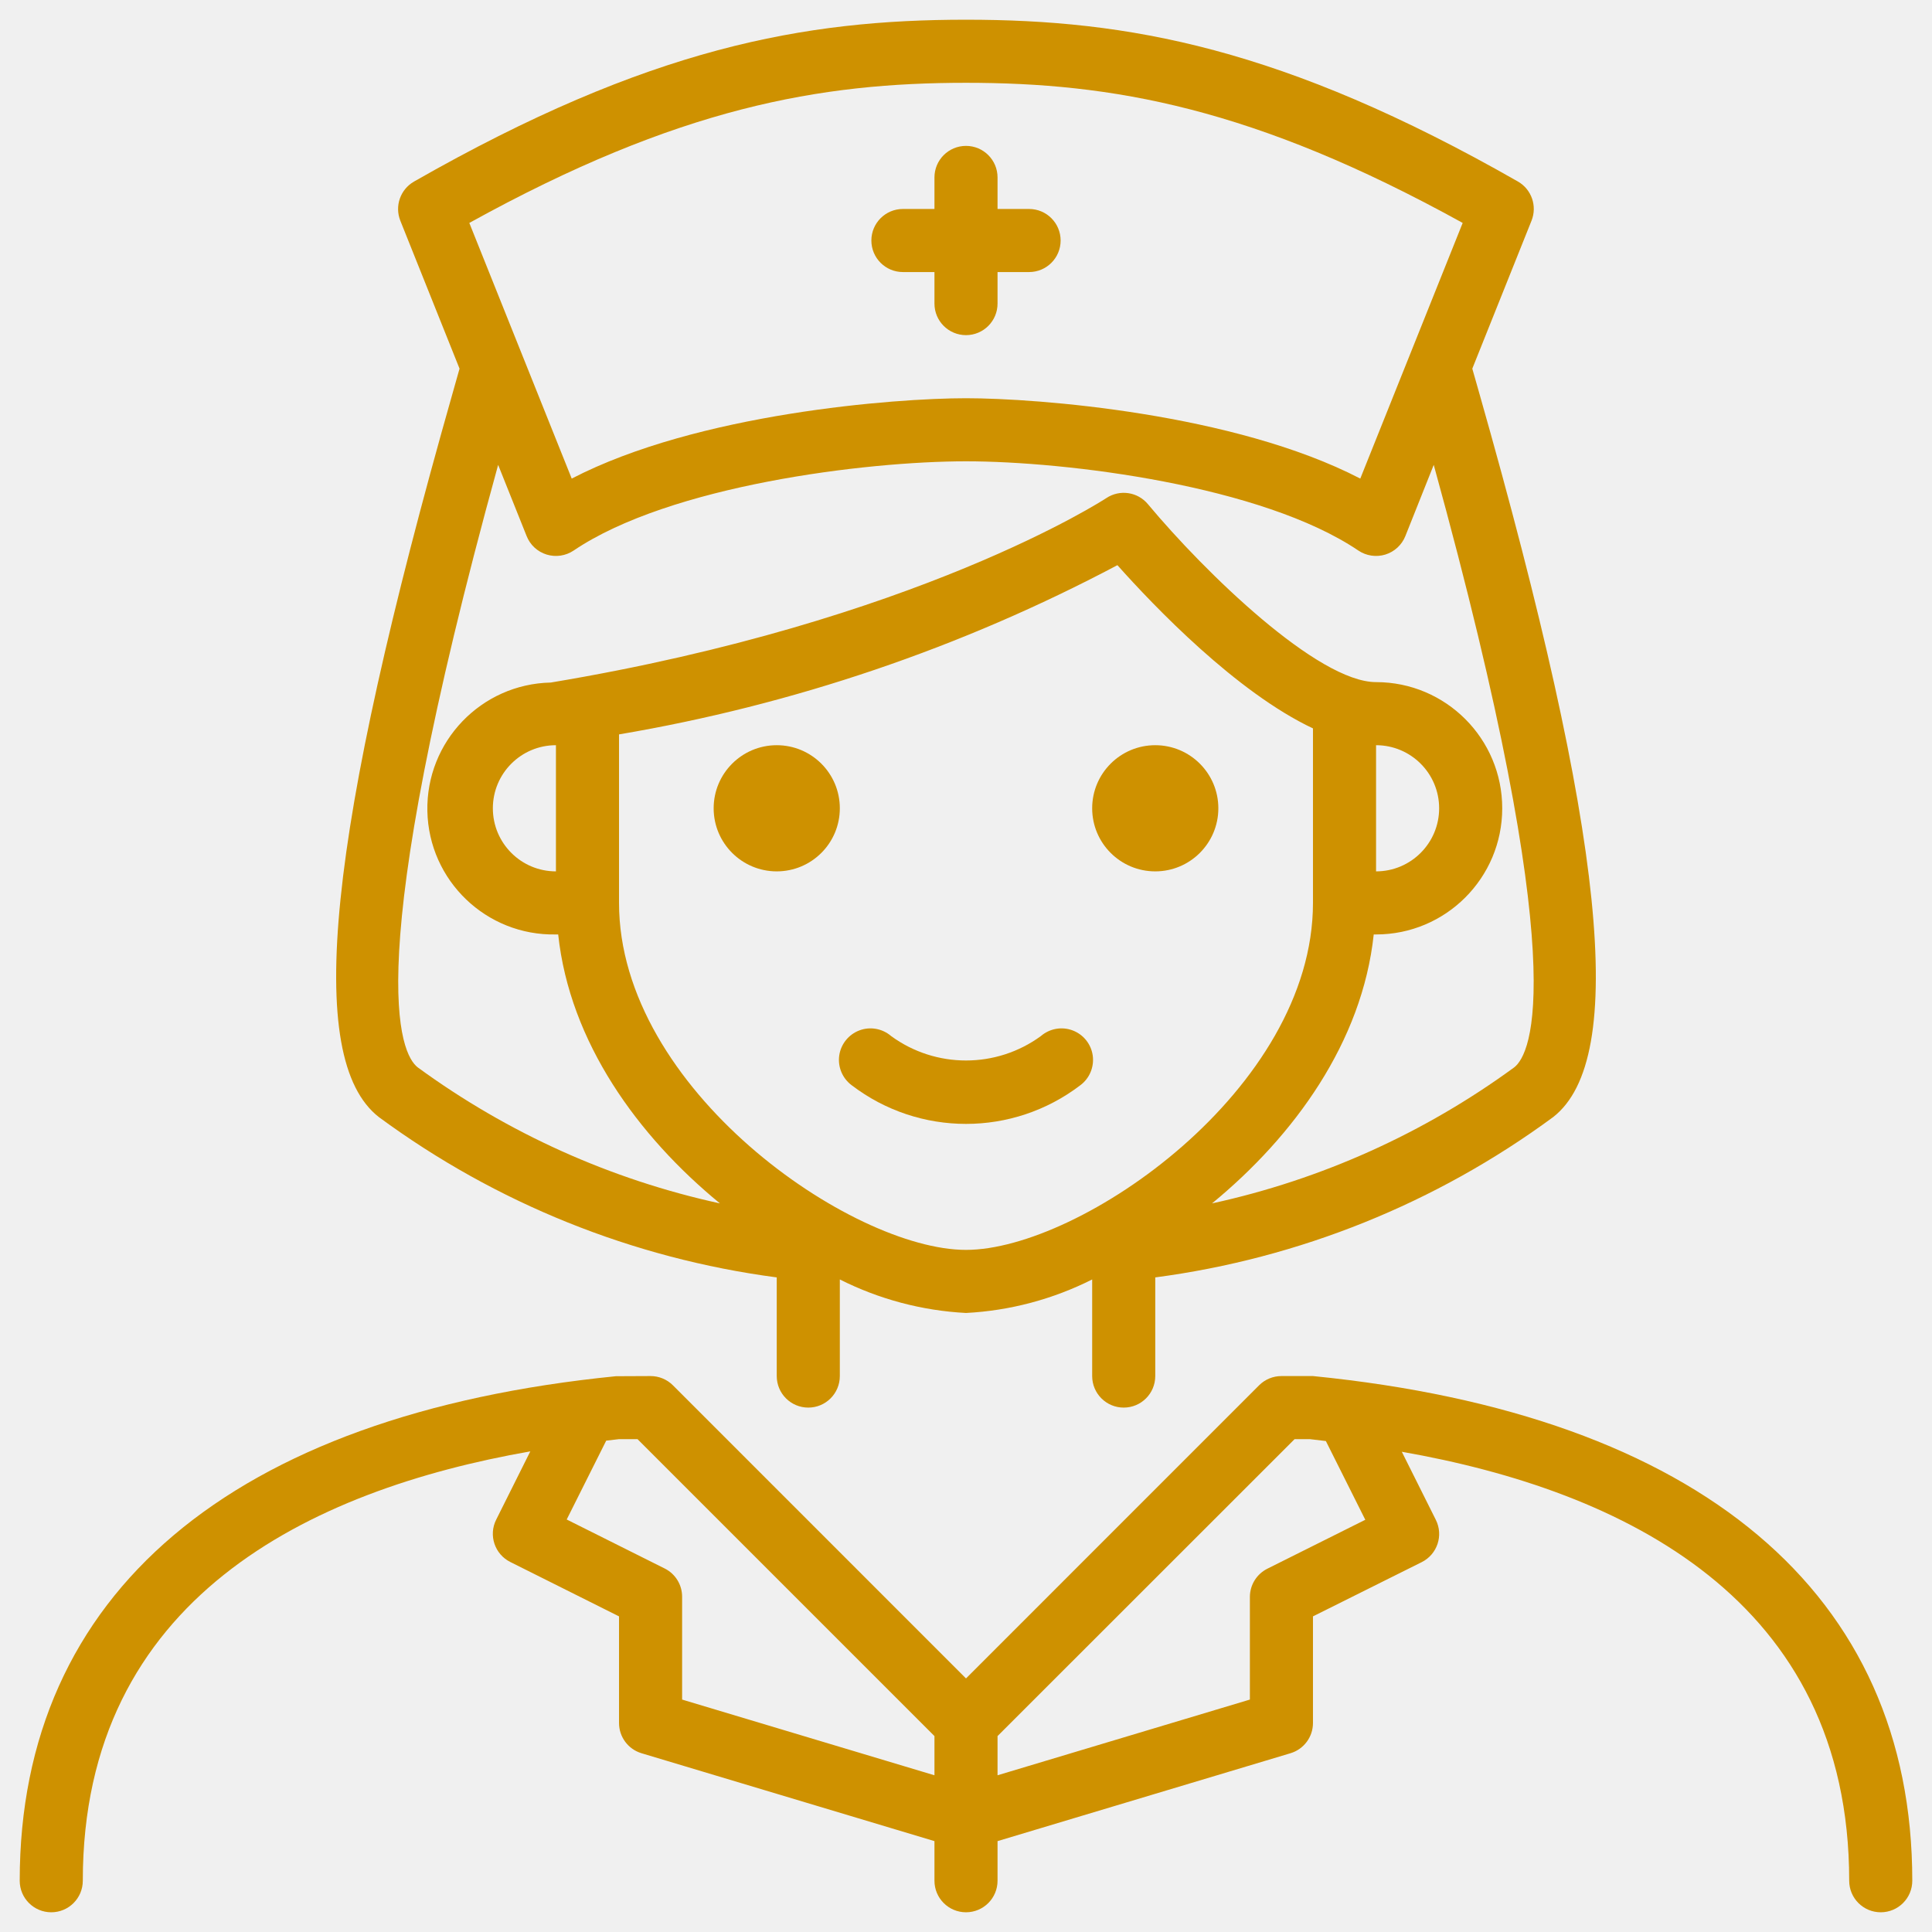
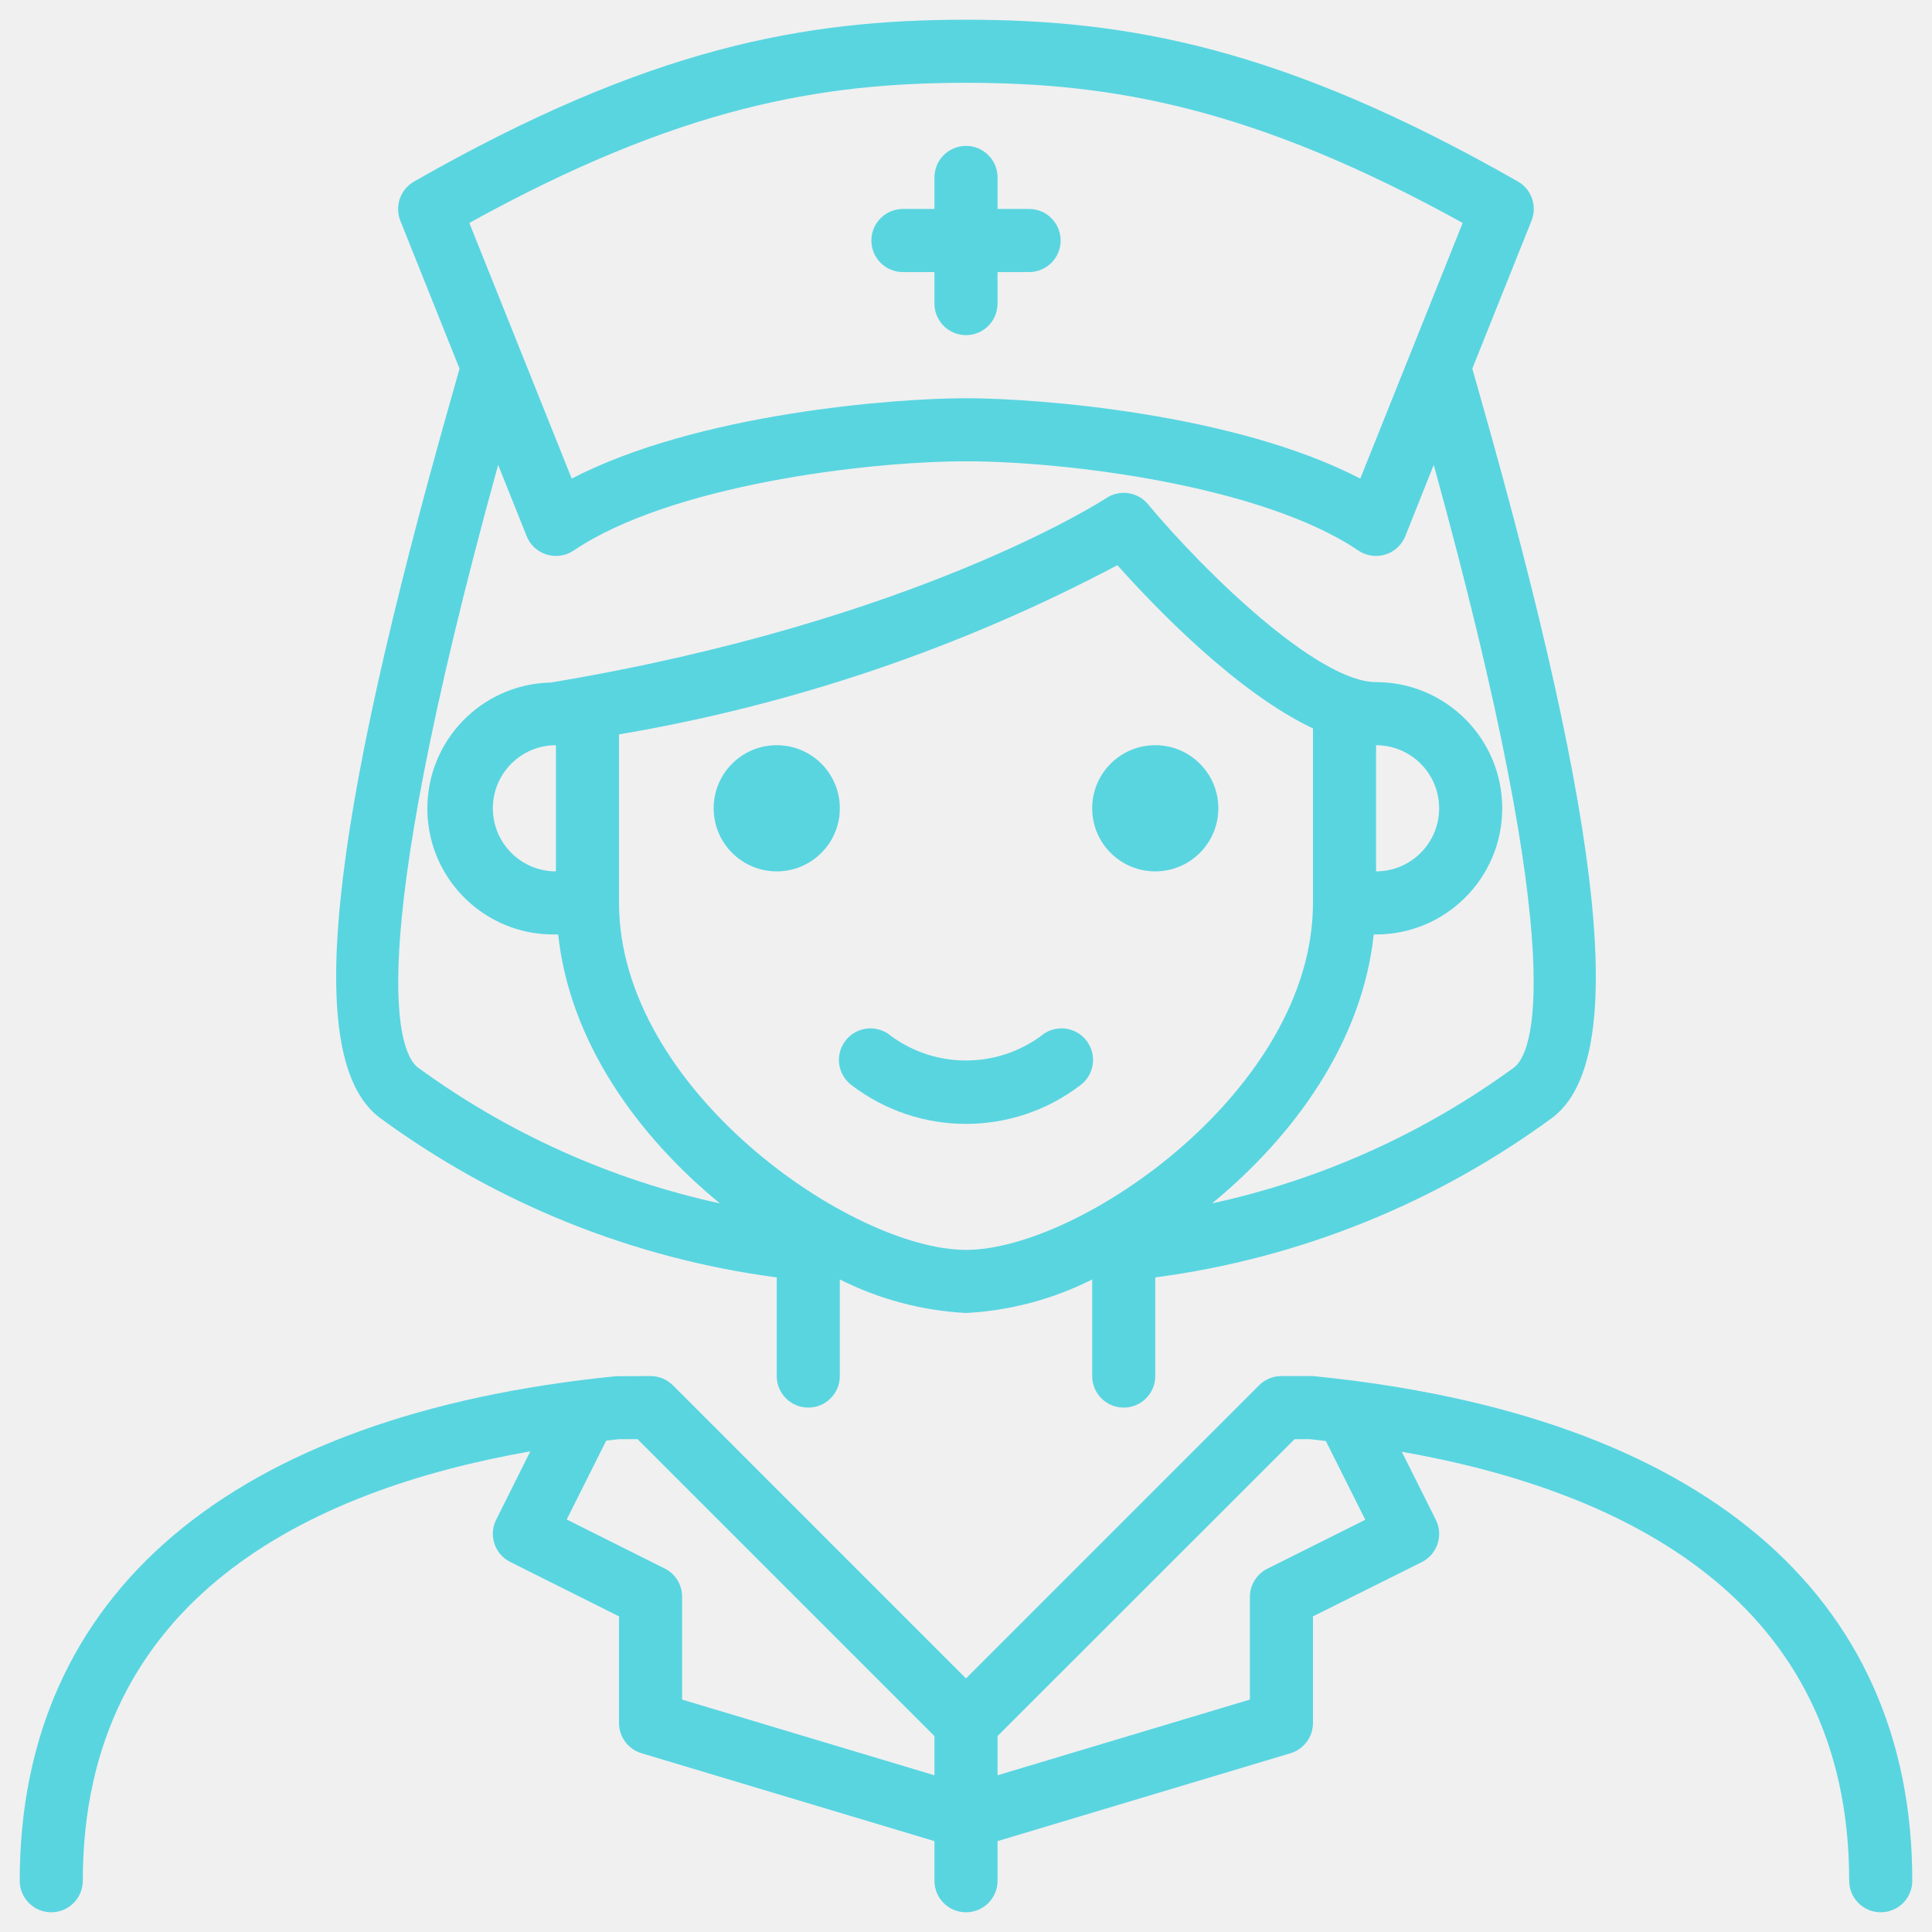
<svg xmlns="http://www.w3.org/2000/svg" width="49" height="49" viewBox="0 0 49 49" fill="none">
  <g id="Home nursing 2" clip-path="url(#clip0_208_1181)">
-     <path id="Vector" d="M33.3 34.9H32.5C32.288 34.9 32.084 34.984 31.934 35.134L24.5 42.569L17.066 35.134C16.916 34.984 16.712 34.9 16.5 34.9L15.62 34.904C5.87 35.879 0.5 40.42 0.5 47.7C0.5 48.142 0.858 48.5 1.3 48.5C1.742 48.5 2.1 48.142 2.1 47.7C2.1 40.541 7.866 37.789 13.45 36.81L12.584 38.543C12.386 38.938 12.547 39.419 12.943 39.616L15.7 40.995V43.7C15.7 44.053 15.932 44.365 16.27 44.466L23.7 46.695V47.7C23.7 48.142 24.058 48.5 24.5 48.5C24.942 48.5 25.3 48.142 25.3 47.7V46.695L32.73 44.466C33.068 44.365 33.3 44.053 33.3 43.7V40.995L36.057 39.62C36.453 39.423 36.614 38.942 36.416 38.547L35.553 36.82C41.172 37.807 46.9 40.566 46.9 47.7C46.9 48.142 47.258 48.5 47.7 48.5C48.142 48.5 48.5 48.142 48.5 47.7C48.5 40.42 43.13 35.879 33.3 34.9ZM17.3 43.105V40.5C17.302 40.195 17.13 39.916 16.857 39.78L14.373 38.538L15.375 36.538C15.483 36.527 15.593 36.511 15.7 36.5H16.169L23.7 44.031V45.025L17.3 43.105ZM34.627 38.545L32.143 39.786C31.872 39.922 31.701 40.198 31.7 40.5V43.105L25.3 45.025V44.031L32.834 36.5H33.22C33.354 36.514 33.492 36.533 33.627 36.548L34.627 38.545Z" fill="#CE9100" />
-     <path id="Vector_2" d="M9.608 28.331C12.575 30.517 16.046 31.916 19.7 32.398V34.9C19.7 35.342 20.058 35.7 20.5 35.7C20.942 35.7 21.3 35.342 21.3 34.9V32.45C22.296 32.952 23.386 33.242 24.5 33.3C25.614 33.242 26.704 32.952 27.7 32.45V34.9C27.7 35.342 28.058 35.7 28.5 35.7C28.942 35.7 29.3 35.342 29.3 34.9V32.398C32.954 31.916 36.426 30.516 39.393 28.331C41.288 26.85 40.71 21.186 37.517 9.969C37.444 9.711 37.386 9.507 37.341 9.35L38.843 5.597C38.991 5.227 38.845 4.804 38.5 4.605C32.534 1.198 28.589 0.5 24.5 0.5C20.411 0.5 16.466 1.198 10.5 4.605C10.153 4.804 10.006 5.226 10.153 5.597L11.655 9.35C11.611 9.51 11.553 9.711 11.48 9.969C8.29 21.186 7.712 26.85 9.608 28.331ZM15.7 22.9V18.626C20.115 17.878 24.383 16.43 28.34 14.334C29.266 15.373 31.354 17.557 33.3 18.474V22.9C33.3 27.627 27.398 31.7 24.5 31.7C21.602 31.7 15.7 27.627 15.7 22.9ZM12.5 20.5C12.5 19.616 13.216 18.9 14.1 18.9V22.1C13.216 22.1 12.5 21.384 12.5 20.5ZM34.9 18.9C35.783 18.9 36.5 19.616 36.5 20.5C36.5 21.384 35.783 22.1 34.9 22.1V18.9ZM24.5 2.1C28.195 2.1 31.78 2.716 37.097 5.654L34.5 12.138C31.307 10.482 26.305 10.1 24.5 10.1C22.695 10.1 17.693 10.482 14.5 12.138L11.903 5.654C17.22 2.716 20.805 2.1 24.5 2.1ZM13.357 13.597C13.446 13.822 13.633 13.994 13.865 14.065C14.097 14.136 14.348 14.098 14.549 13.963C16.985 12.315 21.946 11.7 24.5 11.7C27.054 11.7 32.015 12.315 34.451 13.963C34.651 14.098 34.903 14.136 35.135 14.065C35.366 13.994 35.553 13.822 35.643 13.597L36.363 11.79C39.908 24.641 38.834 26.734 38.405 27.07C36.119 28.742 33.508 29.918 30.74 30.521C32.82 28.813 34.55 26.432 34.841 23.7H34.9C36.667 23.7 38.1 22.267 38.1 20.5C38.1 18.733 36.667 17.3 34.9 17.3C33.427 17.3 30.57 14.532 29.114 12.787C28.853 12.473 28.397 12.407 28.057 12.634C28.011 12.665 23.257 15.763 13.968 17.311C12.204 17.348 10.803 18.807 10.839 20.572C10.876 22.336 12.336 23.736 14.1 23.7H14.157C14.449 26.432 16.177 28.813 18.259 30.521C15.491 29.917 12.88 28.741 10.593 27.07C10.164 26.734 9.089 24.641 12.634 11.79L13.357 13.597Z" fill="#CE9100" />
-     <path id="Vector_3" d="M26.399 26.277C25.268 27.103 23.732 27.103 22.601 26.277C22.379 26.086 22.071 26.03 21.797 26.133C21.523 26.236 21.327 26.48 21.285 26.769C21.244 27.059 21.365 27.348 21.599 27.523C23.312 28.832 25.688 28.832 27.401 27.523C27.635 27.348 27.755 27.059 27.714 26.769C27.673 26.48 27.477 26.236 27.203 26.133C26.929 26.03 26.621 26.086 26.399 26.277Z" fill="#CE9100" />
-     <path id="Vector_4" d="M30.9 20.5C30.9 21.384 30.183 22.1 29.3 22.1C28.416 22.1 27.7 21.384 27.7 20.5C27.7 19.616 28.416 18.9 29.3 18.9C30.183 18.9 30.9 19.616 30.9 20.5Z" fill="#CE9100" />
-     <path id="Vector_5" d="M21.3 20.5C21.3 21.384 20.584 22.1 19.7 22.1C18.817 22.1 18.1 21.384 18.1 20.5C18.1 19.616 18.817 18.9 19.7 18.9C20.584 18.9 21.3 19.616 21.3 20.5Z" fill="#CE9100" />
-     <path id="Vector_6" d="M22.9 6.9H23.7V7.7C23.7 8.142 24.058 8.5 24.5 8.5C24.942 8.5 25.3 8.142 25.3 7.7V6.9H26.1C26.542 6.9 26.9 6.542 26.9 6.1C26.9 5.658 26.542 5.3 26.1 5.3H25.3V4.5C25.3 4.058 24.942 3.7 24.5 3.7C24.058 3.7 23.7 4.058 23.7 4.5V5.3H22.9C22.458 5.3 22.1 5.658 22.1 6.1C22.1 6.542 22.458 6.9 22.9 6.9Z" fill="#CE9100" />
+     <path id="Vector" d="M33.3 34.9H32.5C32.288 34.9 32.084 34.984 31.934 35.134L24.5 42.569L17.066 35.134C16.916 34.984 16.712 34.9 16.5 34.9L15.62 34.904C5.87 35.879 0.5 40.42 0.5 47.7C0.5 48.142 0.858 48.5 1.3 48.5C1.742 48.5 2.1 48.142 2.1 47.7C2.1 40.541 7.866 37.789 13.45 36.81L12.584 38.543C12.386 38.938 12.547 39.419 12.943 39.616L15.7 40.995V43.7C15.7 44.053 15.932 44.365 16.27 44.466L23.7 46.695V47.7C23.7 48.142 24.058 48.5 24.5 48.5C24.942 48.5 25.3 48.142 25.3 47.7V46.695L32.73 44.466C33.068 44.365 33.3 44.053 33.3 43.7V40.995L36.057 39.62C36.453 39.423 36.614 38.942 36.416 38.547L35.553 36.82C41.172 37.807 46.9 40.566 46.9 47.7C46.9 48.142 47.258 48.5 47.7 48.5C48.142 48.5 48.5 48.142 48.5 47.7C48.5 40.42 43.13 35.879 33.3 34.9ZM17.3 43.105V40.5C17.302 40.195 17.13 39.916 16.857 39.78L14.373 38.538L15.375 36.538C15.483 36.527 15.593 36.511 15.7 36.5H16.169L23.7 44.031V45.025L17.3 43.105ZM34.627 38.545L32.143 39.786C31.872 39.922 31.701 40.198 31.7 40.5V43.105L25.3 45.025V44.031L32.834 36.5H33.22C33.354 36.514 33.492 36.533 33.627 36.548L34.627 38.545Z" fill="#59d5e0" />
+     <path id="Vector_2" d="M9.608 28.331C12.575 30.517 16.046 31.916 19.7 32.398V34.9C19.7 35.342 20.058 35.7 20.5 35.7C20.942 35.7 21.3 35.342 21.3 34.9V32.45C22.296 32.952 23.386 33.242 24.5 33.3C25.614 33.242 26.704 32.952 27.7 32.45V34.9C27.7 35.342 28.058 35.7 28.5 35.7C28.942 35.7 29.3 35.342 29.3 34.9V32.398C32.954 31.916 36.426 30.516 39.393 28.331C41.288 26.85 40.71 21.186 37.517 9.969C37.444 9.711 37.386 9.507 37.341 9.35L38.843 5.597C38.991 5.227 38.845 4.804 38.5 4.605C32.534 1.198 28.589 0.5 24.5 0.5C20.411 0.5 16.466 1.198 10.5 4.605C10.153 4.804 10.006 5.226 10.153 5.597L11.655 9.35C11.611 9.51 11.553 9.711 11.48 9.969C8.29 21.186 7.712 26.85 9.608 28.331ZM15.7 22.9V18.626C20.115 17.878 24.383 16.43 28.34 14.334C29.266 15.373 31.354 17.557 33.3 18.474V22.9C33.3 27.627 27.398 31.7 24.5 31.7C21.602 31.7 15.7 27.627 15.7 22.9ZM12.5 20.5C12.5 19.616 13.216 18.9 14.1 18.9V22.1C13.216 22.1 12.5 21.384 12.5 20.5ZM34.9 18.9C35.783 18.9 36.5 19.616 36.5 20.5C36.5 21.384 35.783 22.1 34.9 22.1V18.9ZM24.5 2.1C28.195 2.1 31.78 2.716 37.097 5.654L34.5 12.138C31.307 10.482 26.305 10.1 24.5 10.1C22.695 10.1 17.693 10.482 14.5 12.138L11.903 5.654C17.22 2.716 20.805 2.1 24.5 2.1ZM13.357 13.597C13.446 13.822 13.633 13.994 13.865 14.065C14.097 14.136 14.348 14.098 14.549 13.963C16.985 12.315 21.946 11.7 24.5 11.7C27.054 11.7 32.015 12.315 34.451 13.963C34.651 14.098 34.903 14.136 35.135 14.065C35.366 13.994 35.553 13.822 35.643 13.597L36.363 11.79C39.908 24.641 38.834 26.734 38.405 27.07C36.119 28.742 33.508 29.918 30.74 30.521C32.82 28.813 34.55 26.432 34.841 23.7H34.9C36.667 23.7 38.1 22.267 38.1 20.5C38.1 18.733 36.667 17.3 34.9 17.3C33.427 17.3 30.57 14.532 29.114 12.787C28.853 12.473 28.397 12.407 28.057 12.634C28.011 12.665 23.257 15.763 13.968 17.311C12.204 17.348 10.803 18.807 10.839 20.572C10.876 22.336 12.336 23.736 14.1 23.7H14.157C14.449 26.432 16.177 28.813 18.259 30.521C15.491 29.917 12.88 28.741 10.593 27.07C10.164 26.734 9.089 24.641 12.634 11.79L13.357 13.597Z" fill="#59d5e0" />
+     <path id="Vector_3" d="M26.399 26.277C25.268 27.103 23.732 27.103 22.601 26.277C22.379 26.086 22.071 26.03 21.797 26.133C21.523 26.236 21.327 26.48 21.285 26.769C21.244 27.059 21.365 27.348 21.599 27.523C23.312 28.832 25.688 28.832 27.401 27.523C27.635 27.348 27.755 27.059 27.714 26.769C27.673 26.48 27.477 26.236 27.203 26.133C26.929 26.03 26.621 26.086 26.399 26.277Z" fill="#59d5e0" />
+     <path id="Vector_4" d="M30.9 20.5C30.9 21.384 30.183 22.1 29.3 22.1C28.416 22.1 27.7 21.384 27.7 20.5C27.7 19.616 28.416 18.9 29.3 18.9C30.183 18.9 30.9 19.616 30.9 20.5Z" fill="#59d5e0" />
+     <path id="Vector_5" d="M21.3 20.5C21.3 21.384 20.584 22.1 19.7 22.1C18.817 22.1 18.1 21.384 18.1 20.5C18.1 19.616 18.817 18.9 19.7 18.9C20.584 18.9 21.3 19.616 21.3 20.5Z" fill="#59d5e0" />
+     <path id="Vector_6" d="M22.9 6.9H23.7V7.7C23.7 8.142 24.058 8.5 24.5 8.5C24.942 8.5 25.3 8.142 25.3 7.7V6.9H26.1C26.542 6.9 26.9 6.542 26.9 6.1C26.9 5.658 26.542 5.3 26.1 5.3H25.3V4.5C25.3 4.058 24.942 3.7 24.5 3.7C24.058 3.7 23.7 4.058 23.7 4.5V5.3H22.9C22.458 5.3 22.1 5.658 22.1 6.1C22.1 6.542 22.458 6.9 22.9 6.9Z" fill="#59d5e0" />
  </g>
  <defs>
    <clipPath id="clip0_208_1181">
      <rect width="48" height="48" fill="white" transform="translate(0.5 0.5)" />
    </clipPath>
  </defs>
</svg>
